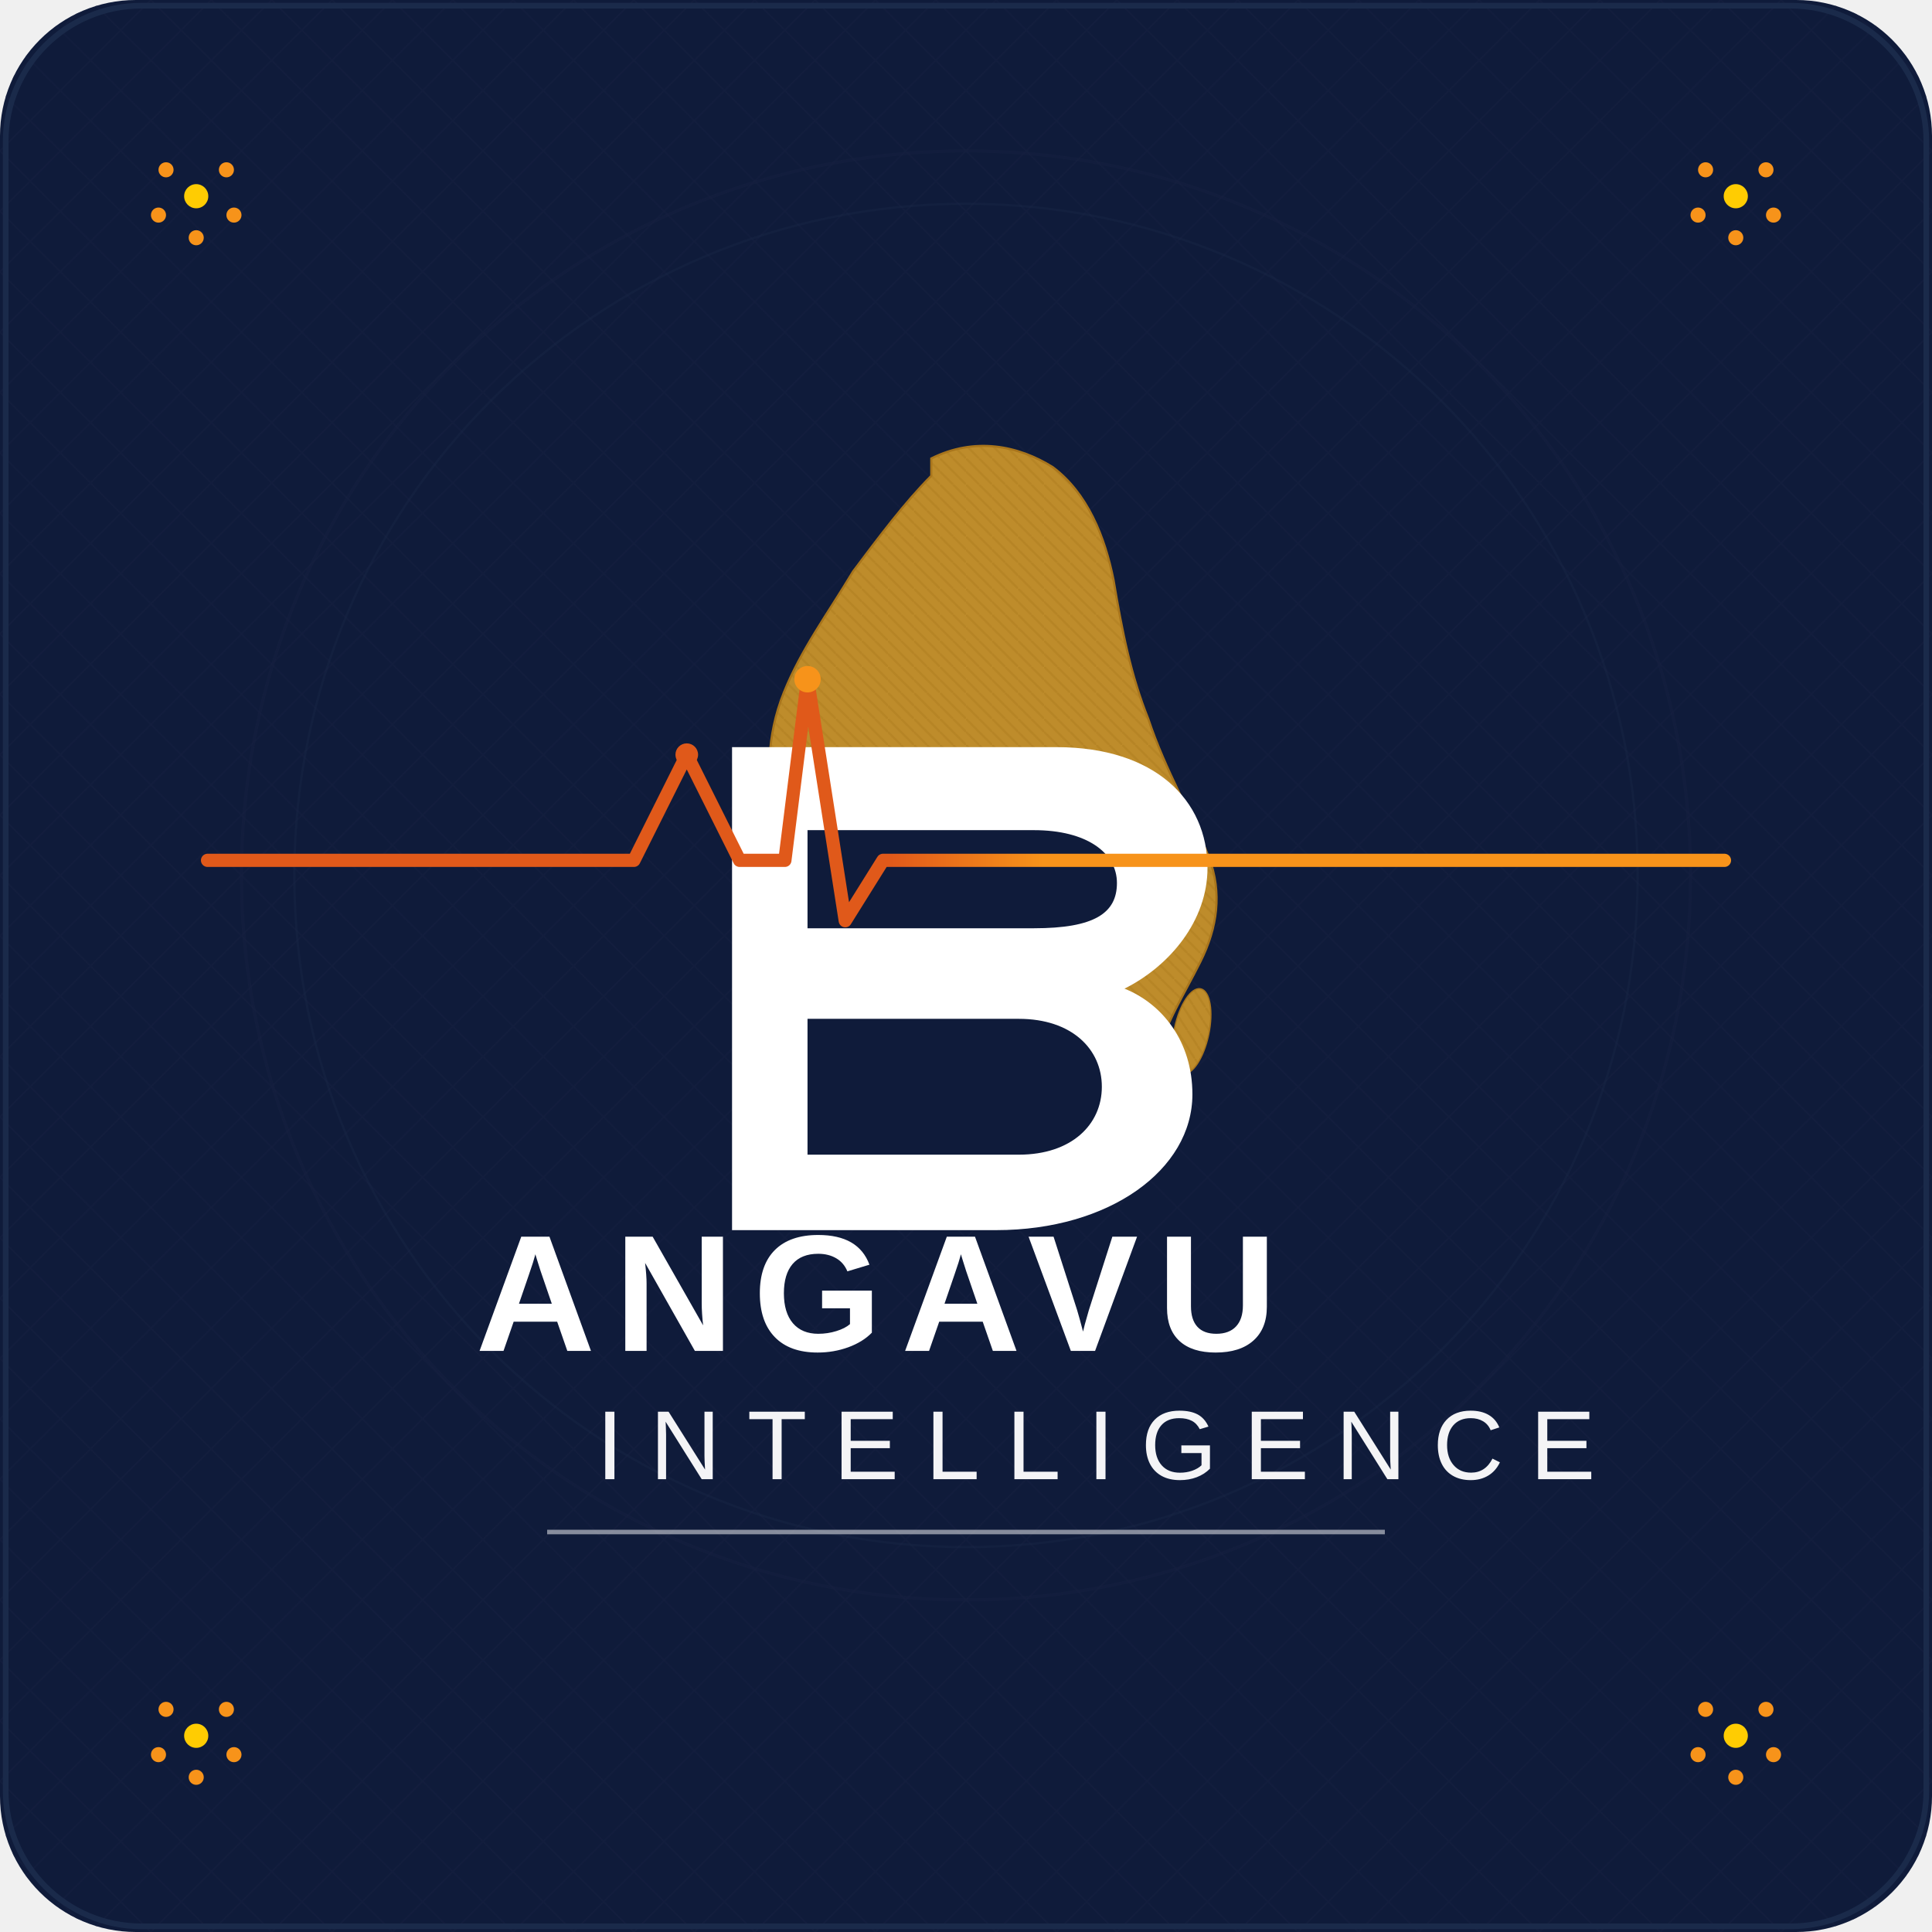
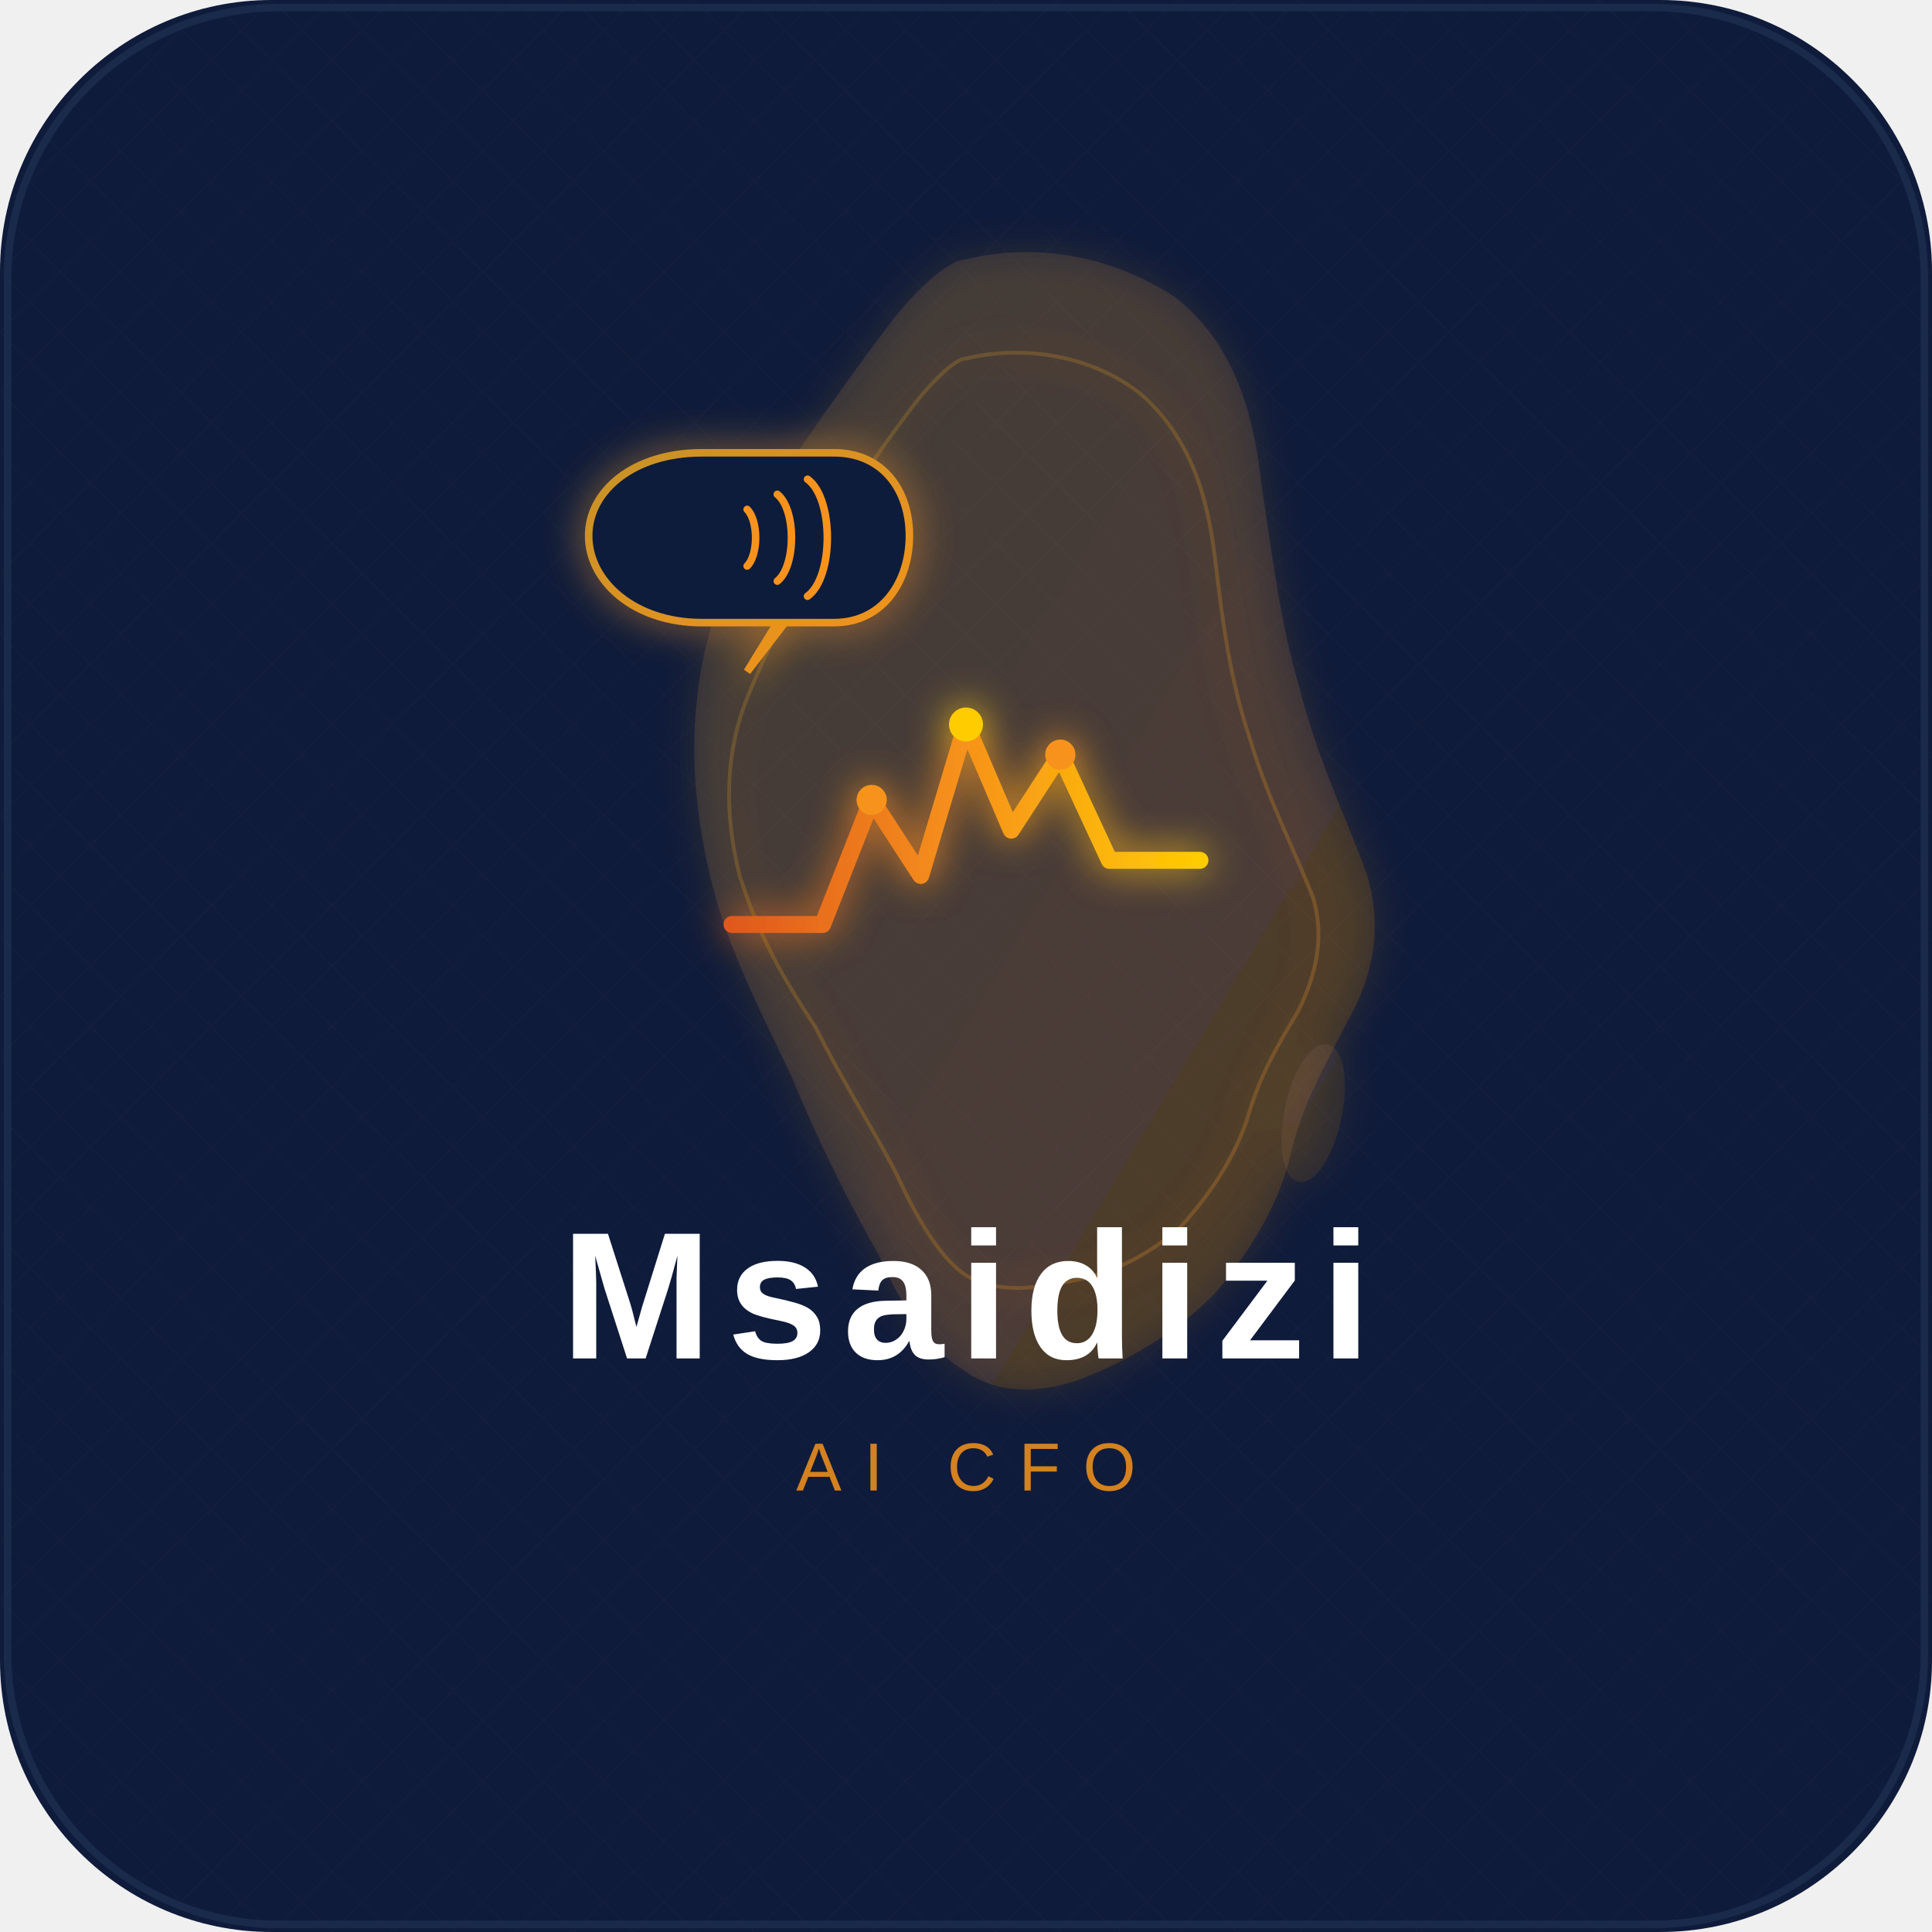
<svg xmlns="http://www.w3.org/2000/svg" viewBox="0 0 512 512" width="512" height="512">
  <defs>
+     <linearGradient id="shieldGrad" x1="0%" y1="0%" x2="100%" y2="100%">
+       <stop offset="0%" stop-color="#C6922A" />
+       <stop offset="100%" stop-color="#F7931A" />
+     </linearGradient>
+     <linearGradient id="chartGrad" x1="0%" y1="0%" x2="100%" y2="0%">
+       <stop offset="0%" stop-color="#E0591A" />
+       <stop offset="50%" stop-color="#F7931A" />
+       <stop offset="100%" stop-color="#FFCC02" />
+     </linearGradient>
+     <clipPath id="roundClip">
+       <rect width="512" height="512" rx="72" ry="72" />
+     </clipPath>
+     <filter id="shieldGlow">
+       <feGaussianBlur stdDeviation="5" result="blur" />
+       <feMerge>
+         <feMergeNode in="blur" />
+         <feMergeNode in="SourceGraphic" />
+       </feMerge>
+     </filter>
+   </defs>
+   <g clip-path="url(#roundClip)">
+     <rect width="512" height="512" fill="#0F1B3A" />
    <pattern id="bgPattern" x="0" y="0" width="16" height="16" patternUnits="userSpaceOnUse">
      <rect width="16" height="16" fill="none" />
      <path d="M8 0 L16 8 L8 16 L0 8 Z" fill="none" stroke="#162040" stroke-width="0.4" opacity="0.5" />
    </pattern>
-     <pattern id="africaTex" x="0" y="0" width="6" height="6" patternUnits="userSpaceOnUse">
-       <rect width="6" height="6" fill="#C6922A" />
-       <path d="M0 0 L3 3 M3 0 L6 3 M0 3 L3 6 M3 3 L6 6" stroke="#B07A1A" stroke-width="0.5" opacity="0.35" />
-     </pattern>
-     <linearGradient id="pulseGrad" x1="0%" y1="0%" x2="100%" y2="0%">
-       <stop offset="0%" stop-color="#E0591A" />
-       <stop offset="45%" stop-color="#E0591A" />
-       <stop offset="55%" stop-color="#F7931A" />
-       <stop offset="100%" stop-color="#F7931A" />
-     </linearGradient>
-     <clipPath id="roundClip">
-       <rect width="512" height="512" rx="36" ry="36" />
-     </clipPath>
-   </defs>
-   <g clip-path="url(#roundClip)">
-     <rect width="512" height="512" fill="#0F1B3A" />
    <rect width="512" height="512" fill="url(#bgPattern)" />
-     <circle cx="256" cy="232" r="192" fill="none" stroke="#162040" stroke-width="0.8" opacity="0.5" />
-     <circle cx="256" cy="232" r="178" fill="none" stroke="#1a2848" stroke-width="0.6" opacity="0.35" />
-     <g transform="translate(256, 225) scale(1.15)" opacity="0.95">
-       <path d="M-8,-90 C2,-95 12,-93 20,-88 C28,-82 32,-72 34,-62                C36,-50 38,-40 42,-30 C46,-18 52,-8 56,2                C59,10 58,18 54,26 C50,34 46,40 44,48                C42,56 38,64 32,72 C26,78 18,82 10,84                C4,85 -2,84 -8,80 C-14,74 -18,66 -22,56                C-26,46 -30,36 -34,24 C-38,14 -42,4 -44,-6                C-46,-16 -46,-26 -42,-36 C-38,-46 -32,-54 -26,-64                C-20,-72 -14,-80 -8,-86 Z" fill="url(#africaTex)" stroke="#B07A1A" stroke-width="0.5" />
-       <ellipse cx="52" cy="42" rx="4" ry="10" fill="url(#africaTex)" stroke="#B07A1A" stroke-width="0.3" transform="rotate(12,52,42)" />
+     <g transform="translate(256, 220)" filter="url(#shieldGlow)">
+       <path d="M0,-150                C20,-155 40,-150 55,-140                C70,-128 75,-110 77,-92                C80,-72 82,-55 87,-38                C92,-18 100,-2 105,12                C109,25 107,38 100,50                C94,62 88,72 85,85                C82,98 75,110 65,122                C55,132 42,140 28,145                C18,148 8,148 0,142                C-7,138 -15,128 -22,112                C-30,98 -38,82 -45,65                C-52,50 -60,35 -65,18                C-70,0 -72,-18 -70,-35                C-68,-55 -60,-72 -50,-90                C-40,-105 -28,-122 -18,-135                C-10,-145 -3,-150 0,-150 Z" fill="url(#shieldGrad)" opacity="0.15" stroke="url(#shieldGrad)" stroke-width="2.5" />
+       <ellipse cx="92" cy="75" rx="7" ry="18" fill="url(#shieldGrad)" opacity="0.1" stroke="url(#shieldGrad)" stroke-width="1.2" transform="rotate(12,92,75)" />
+       <path d="M0,-125                C17,-129 35,-125 47,-115                C60,-103 64,-88 66,-72                C68,-55 70,-40 75,-25                C80,-8 87,5 92,18                C95,28 93,38 88,48                C82,58 78,65 75,75                C72,85 66,95 57,105                C48,113 38,118 25,120                C15,122 7,122 0,118            C-6,114 -12,105 -18,92            C-24,80 -32,68 -40,52            C-48,40 -55,28 -60,12            C-64,-4 -64,-20 -58,-35            C-52,-50 -45,-62 -38,-78            C-30,-90 -20,-105 -12,-115            C-6,-122 -2,-125 0,-125 Z" fill="none" stroke="url(#shieldGrad)" stroke-width="1" opacity="0.25" />
+       <path d="M-62,25 L-38,25 L-25,-8 L-12,12 L0,-28 L12,0 L25,-20 L38,8 L62,8" fill="none" stroke="url(#chartGrad)" stroke-width="4.5" stroke-linecap="round" stroke-linejoin="round" />
+       <circle cx="-25" cy="-8" r="4" fill="#F7931A" />
+       <circle cx="0" cy="-28" r="4.5" fill="#FFCC02" />
+       <circle cx="25" cy="-20" r="4" fill="#F7931A" />
+       <g transform="translate(-70, -70)">
+         <path d="M0,-30 C-18,-30 -30,-20 -30,-8 C-30,4 -18,15 0,15 L20,15 L12,28 L22,15 L35,15 C48,15 55,4 55,-8 C55,-20 48,-30 35,-30 Z" fill="#0F1B3A" stroke="url(#shieldGrad)" stroke-width="2" />
+         <path d="M12,-15 C15,-12 15,-3 12,0" fill="none" stroke="#F7931A" stroke-width="2" stroke-linecap="round" />
+         <path d="M20,-19 C25,-15 25,0 20,4" fill="none" stroke="#F7931A" stroke-width="2" stroke-linecap="round" />
+         <path d="M28,-23 C35,-18 35,3 28,8" fill="none" stroke="#F7931A" stroke-width="2" stroke-linecap="round" />
+       </g>
    </g>
-     <g transform="translate(256, 228)">
-       <path d="M-62,-98 L-62,98 L8,98                C38,98 60,82 60,62 C60,48 52,38 42,34                C54,28 64,16 64,2 C64,-16 50,-30 24,-30                L-62,-30 Z" fill="#FFFFFF" />
-       <path d="M-42,-78 L-42,-8 L18,-8                C32,-8 40,-2 40,6 C40,14 34,18 18,18                L-42,18 Z" fill="#0F1B3A" />
-       <path d="M-42,38 L-42,78 L14,78                C28,78 36,70 36,60 C36,50 28,42 14,42                L-42,42 Z" fill="#0F1B3A" />
-     </g>
-     <g transform="translate(0, 228)">
-       <path d="M55,0 L168,0 L182,-28 L196,0 L208,0 L214,-48 L224,16 L234,0 L457,0" fill="none" stroke="url(#pulseGrad)" stroke-width="3.5" stroke-linecap="round" stroke-linejoin="round" />
-       <circle cx="182" cy="-28" r="3" fill="#E0591A" />
-       <circle cx="214" cy="-48" r="3.5" fill="#F7931A" />
-     </g>
-     <text x="126" y="358" font-family="'Arial Black','Arial',Helvetica,sans-serif" font-size="44" font-weight="900" fill="#FFFFFF" letter-spacing="5">ANGAVU</text>
-     <text x="158" y="392" font-family="Arial,Helvetica,sans-serif" font-size="26" font-weight="400" fill="#FFFFFF" letter-spacing="7" opacity="0.95">INTELLIGENCE</text>
-     <line x1="145" y1="406" x2="367" y2="406" stroke="#FFFFFF" stroke-width="1.2" opacity="0.5" />
-     <g transform="translate(52,52)">
-       <circle r="3.2" fill="#FFCC02" />
-       <circle cx="-8" cy="-7" r="2" fill="#F7931A" />
-       <circle cx="8" cy="-7" r="2" fill="#F7931A" />
-       <circle cx="-10" cy="5" r="2" fill="#F7931A" />
-       <circle cx="10" cy="5" r="2" fill="#F7931A" />
-       <circle cy="11" r="2" fill="#F7931A" />
-     </g>
-     <g transform="translate(460,52)">
-       <circle r="3.2" fill="#FFCC02" />
-       <circle cx="-8" cy="-7" r="2" fill="#F7931A" />
-       <circle cx="8" cy="-7" r="2" fill="#F7931A" />
-       <circle cx="-10" cy="5" r="2" fill="#F7931A" />
-       <circle cx="10" cy="5" r="2" fill="#F7931A" />
-       <circle cy="11" r="2" fill="#F7931A" />
-     </g>
-     <g transform="translate(52,460)">
-       <circle r="3.2" fill="#FFCC02" />
-       <circle cx="-8" cy="-7" r="2" fill="#F7931A" />
-       <circle cx="8" cy="-7" r="2" fill="#F7931A" />
-       <circle cx="-10" cy="5" r="2" fill="#F7931A" />
-       <circle cx="10" cy="5" r="2" fill="#F7931A" />
-       <circle cy="11" r="2" fill="#F7931A" />
-     </g>
-     <g transform="translate(460,460)">
-       <circle r="3.2" fill="#FFCC02" />
-       <circle cx="-8" cy="-7" r="2" fill="#F7931A" />
-       <circle cx="8" cy="-7" r="2" fill="#F7931A" />
-       <circle cx="-10" cy="5" r="2" fill="#F7931A" />
-       <circle cx="10" cy="5" r="2" fill="#F7931A" />
-       <circle cy="11" r="2" fill="#F7931A" />
-     </g>
+     <text x="256" y="360" text-anchor="middle" font-family="'Arial Black','Arial',Helvetica,sans-serif" font-size="48" font-weight="900" fill="#FFFFFF" letter-spacing="4">Msaidizi</text>
+     <text x="256" y="395" text-anchor="middle" font-family="Arial,Helvetica,sans-serif" font-size="18" font-weight="400" fill="#F7931A" letter-spacing="6" opacity="0.85">AI CFO</text>
+     <line x1="156" y1="410" x2="356" y2="410" stroke="url(#shieldGrad)" stroke-width="1.2" opacity="0.4" />
  </g>
-   <rect x="1.5" y="1.5" width="509" height="509" rx="36" ry="36" fill="none" stroke="#1a2a4a" stroke-width="1.5" />
+   <rect x="2" y="2" width="508" height="508" rx="72" ry="72" fill="none" stroke="#1a2a4a" stroke-width="2" />
</svg>
